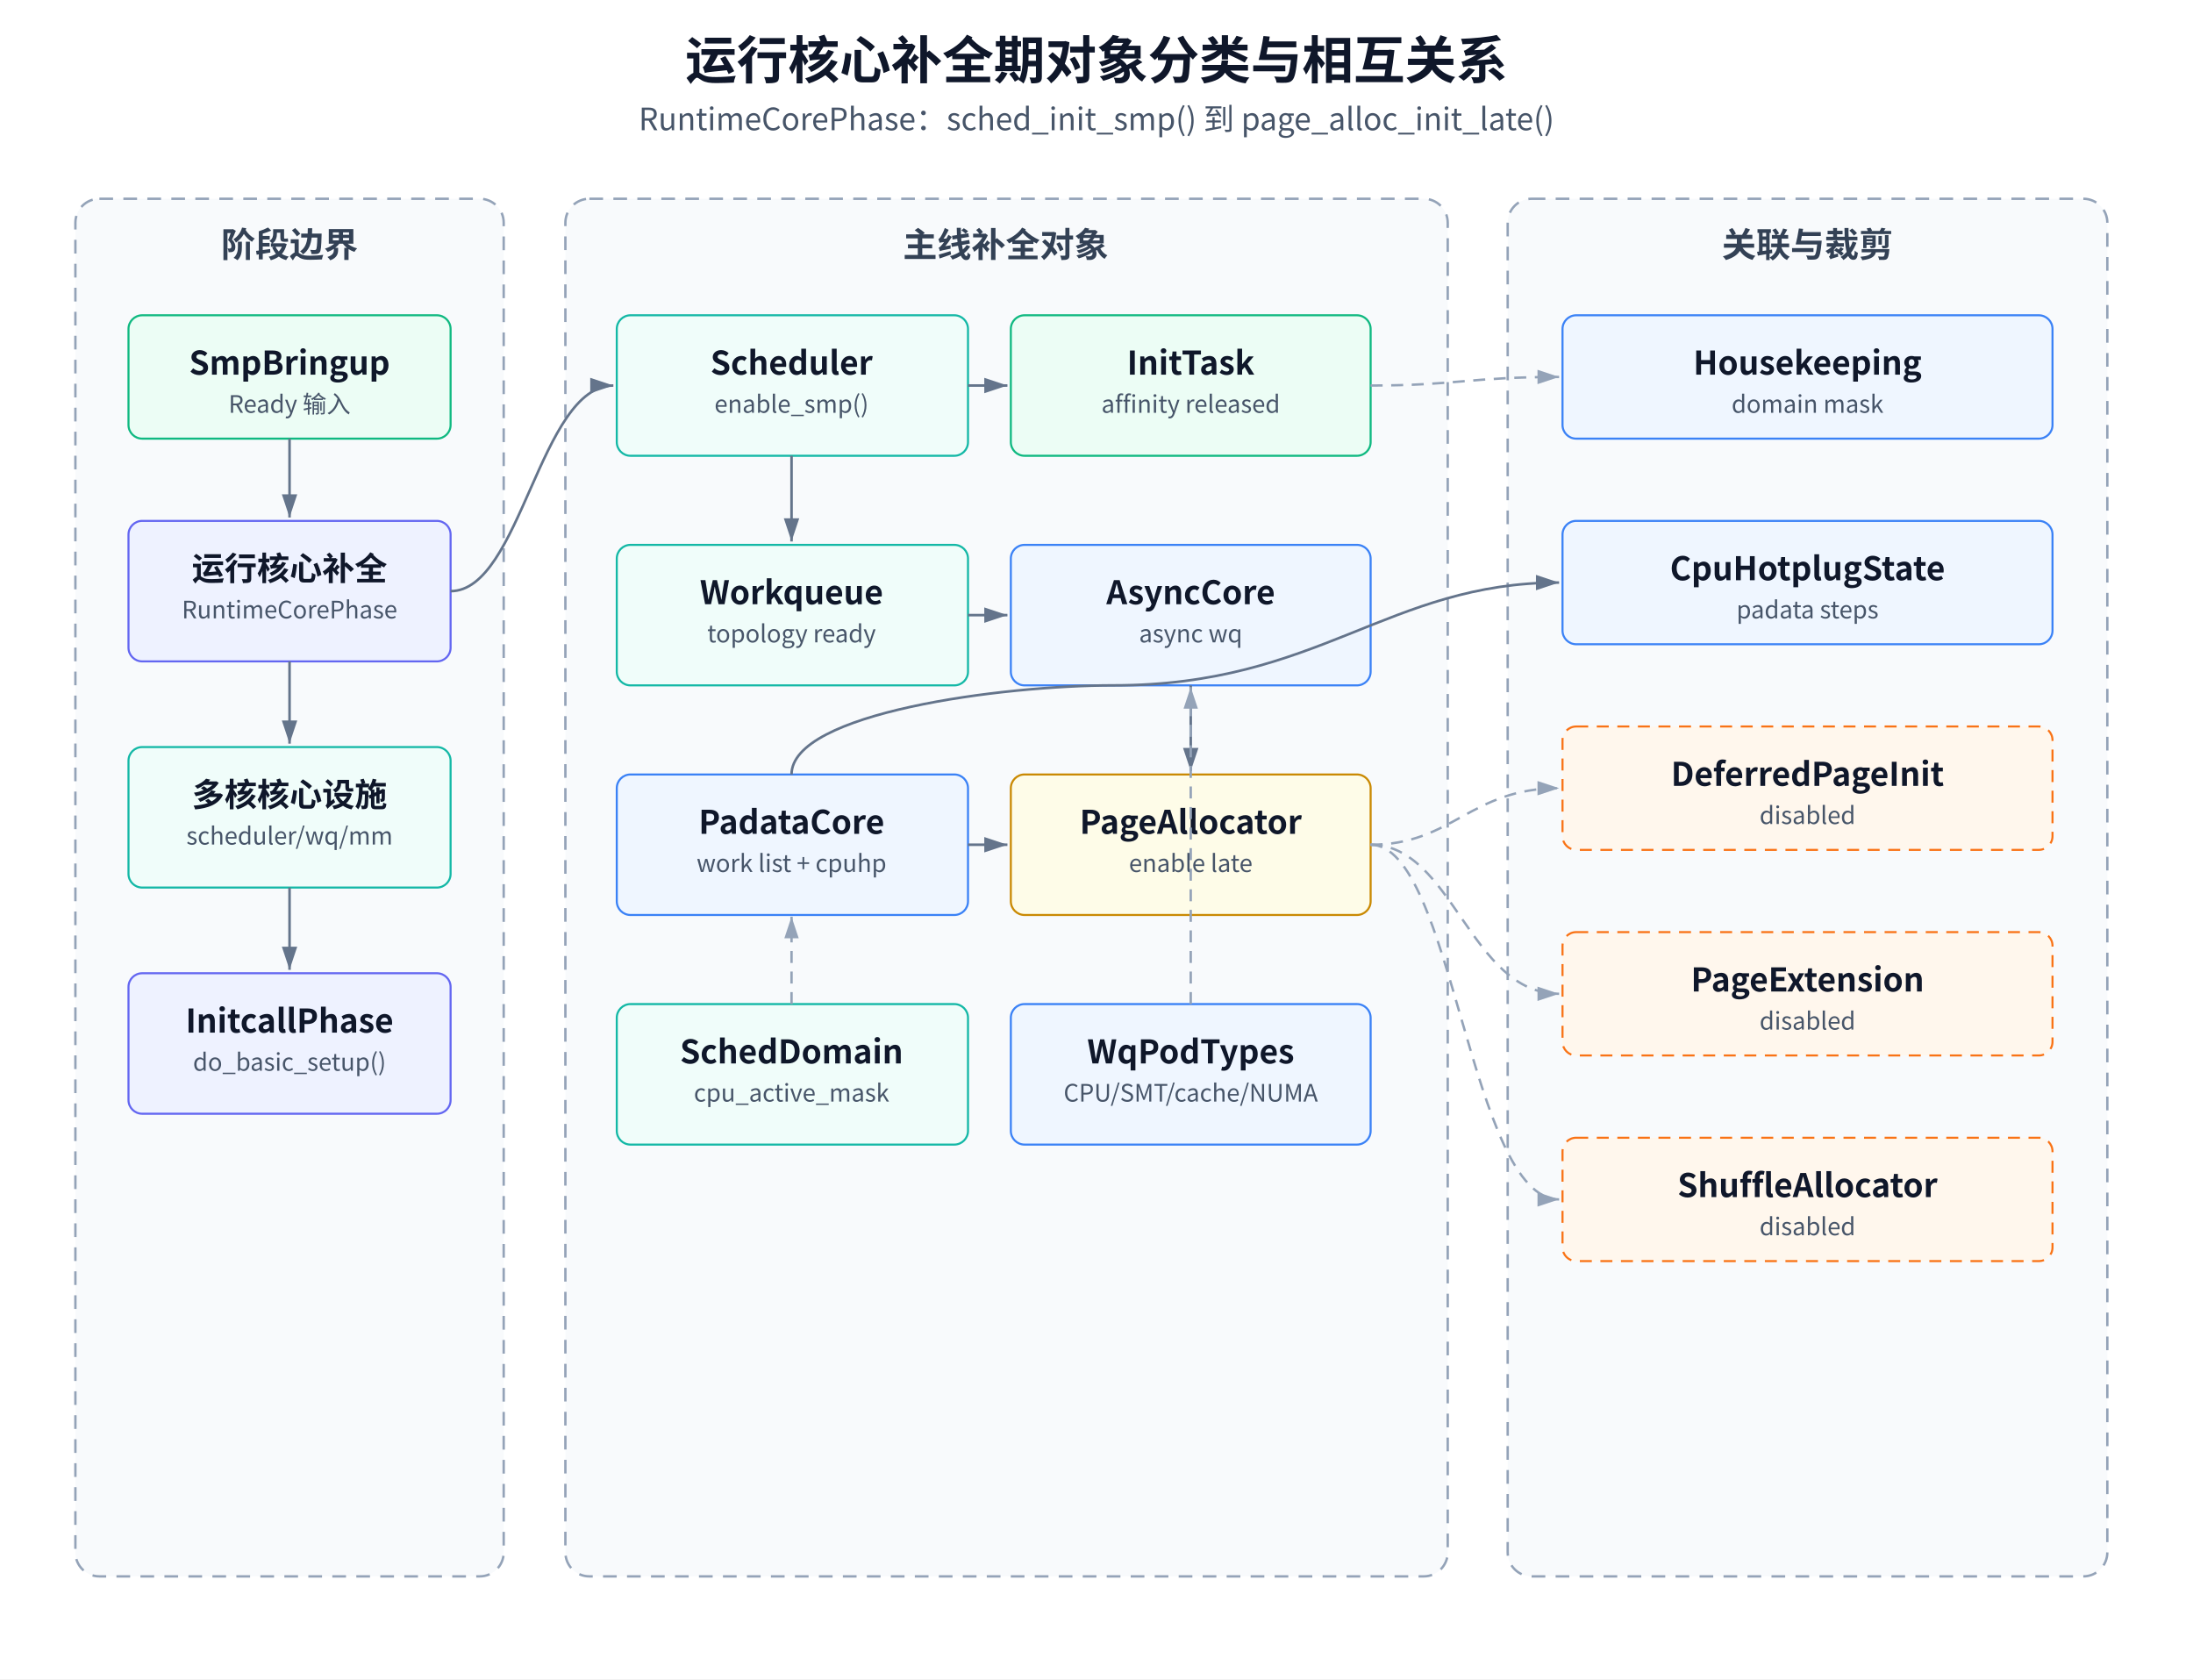
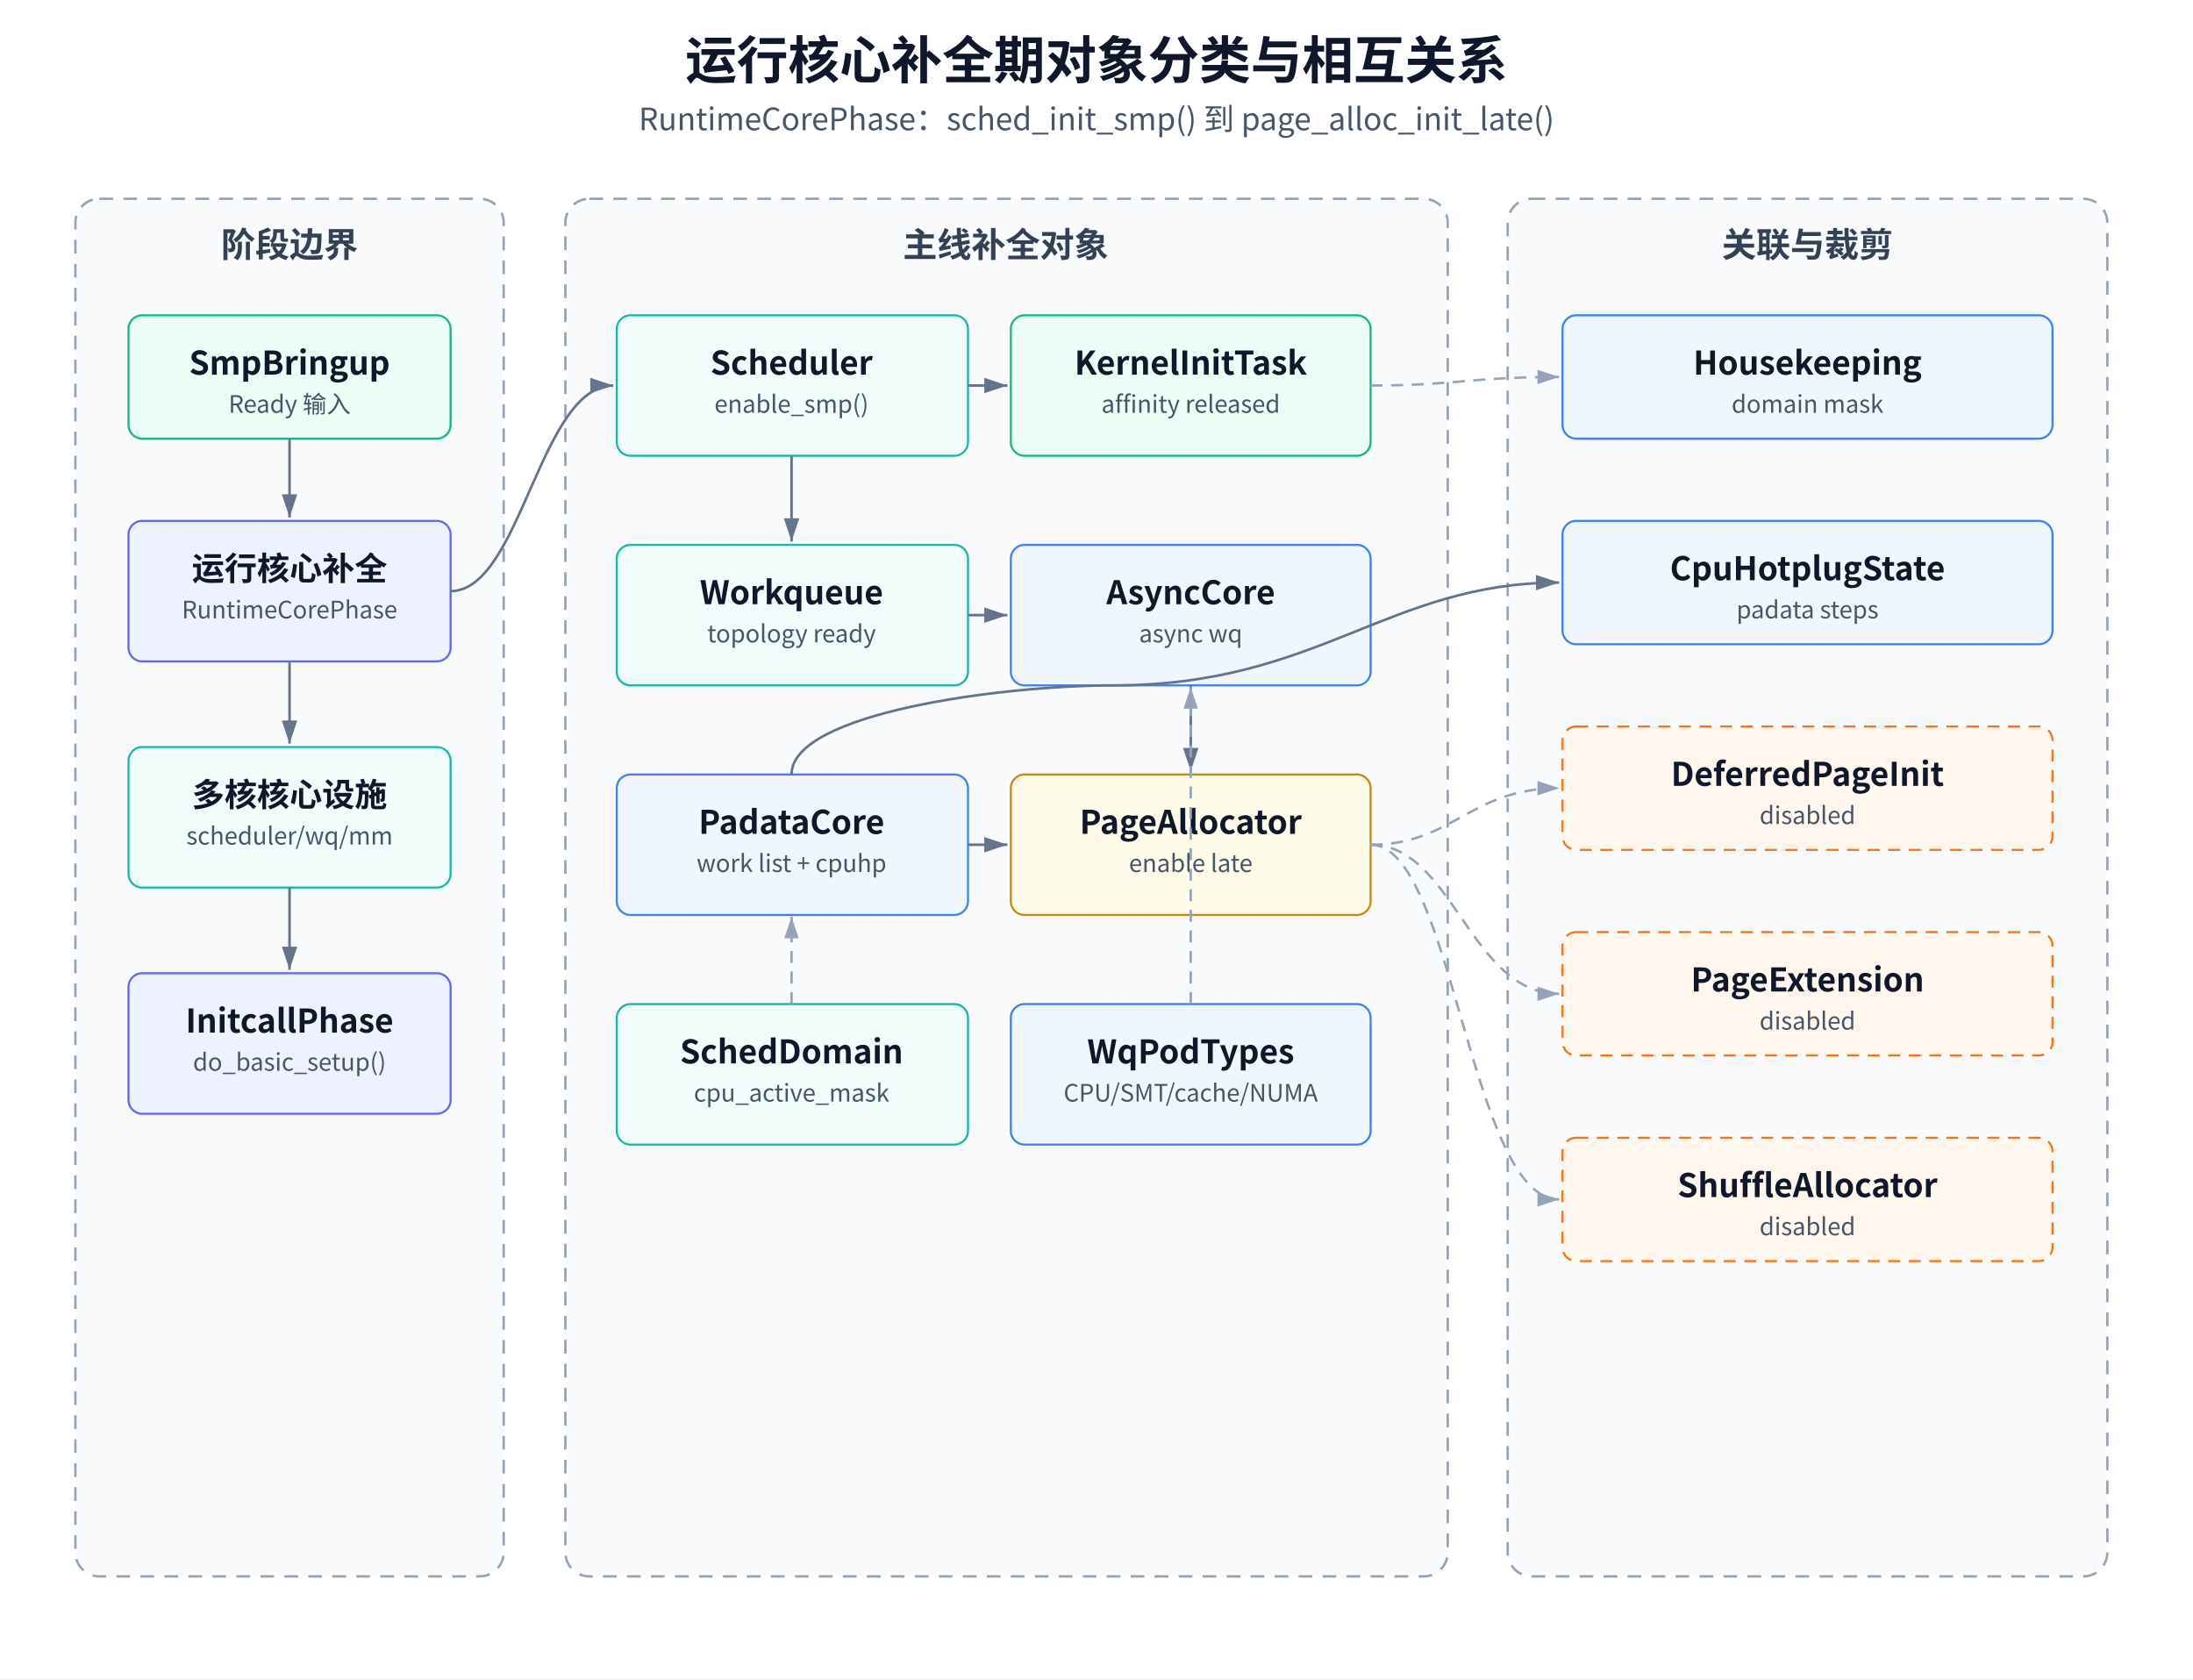
<svg xmlns="http://www.w3.org/2000/svg" width="1280" height="980" viewBox="0 0 1280 980" role="img" aria-labelledby="title desc">
  <defs>
    <style>
    text { font-family: "Microsoft YaHei", "Noto Sans CJK SC", "Source Han Sans SC", Arial, sans-serif; fill: #0f172a; }
    .title { font-size: 30px; font-weight: 600; } .subtitle { font-size: 18px; fill: #475569; }
    .group { fill: #f8fafc; stroke: #94a3b8; stroke-width: 1.4; stroke-dasharray: 8 6; }
    .box { fill: #fff; stroke: #334155; stroke-width: 1.2; } .phase { fill:#eef2ff; stroke:#6366f1; }
    .ready,.flow { fill:#ecfdf5; stroke:#10b981; } .core { fill:#f0fdfa; stroke:#14b8a6; }
    .mm { fill:#fefce8; stroke:#ca8a04; } .support { fill:#eff6ff; stroke:#3b82f6; }
    .trimmed { fill:#fff7ed; stroke:#f97316; stroke-dasharray:7 5; }
    .label { font-size:19px; font-weight:600; dominant-baseline:middle; } .small { font-size:14px; fill:#475569; dominant-baseline:middle; }
    .group-title { font-size:20px; font-weight:600; fill:#334155; } .edge { stroke:#64748b; stroke-width:1.5; fill:none; marker-end:url(#arrow); }
    .edge-dash { stroke:#94a3b8; stroke-width:1.4; fill:none; stroke-dasharray:7 5; marker-end:url(#arrow2); }
  </style>
    <marker id="arrow" markerWidth="10" markerHeight="10" refX="9" refY="3" orient="auto" markerUnits="strokeWidth">
      <path d="M0,0 L0,6 L9,3 z" fill="#64748b" />
    </marker>
    <marker id="arrow2" markerWidth="10" markerHeight="10" refX="9" refY="3" orient="auto" markerUnits="strokeWidth">
      <path d="M0,0 L0,6 L9,3 z" fill="#94a3b8" />
    </marker>
  </defs>
  <rect width="1280" height="980" fill="#fff" />
  <text x="640" y="46" text-anchor="middle" class="title">运行核心补全期对象分类与相互关系</text>
  <text x="640" y="76" text-anchor="middle" class="subtitle">RuntimeCorePhase：sched_init_smp() 到 page_alloc_init_late()</text>
  <rect x="44" y="116" width="250" height="804" rx="14" class="group" />
  <text x="169" y="150" text-anchor="middle" class="group-title">阶段边界</text>
  <rect x="75" y="184" width="188" height="72" rx="8" class="box ready" />
  <text x="169" y="212" text-anchor="middle" class="label">SmpBringup</text>
  <text x="169" y="236" text-anchor="middle" class="small">Ready 输入</text>
  <rect x="75" y="304" width="188" height="82" rx="8" class="box phase" />
  <text x="169" y="332" text-anchor="middle" class="label">运行核心补全</text>
  <text x="169" y="356" text-anchor="middle" class="small">RuntimeCorePhase</text>
  <rect x="75" y="436" width="188" height="82" rx="8" class="box core" />
  <text x="169" y="464" text-anchor="middle" class="label">多核核心设施</text>
  <text x="169" y="488" text-anchor="middle" class="small">scheduler/wq/mm</text>
  <rect x="75" y="568" width="188" height="82" rx="8" class="box phase" />
  <text x="169" y="596" text-anchor="middle" class="label">InitcallPhase</text>
  <text x="169" y="620" text-anchor="middle" class="small">do_basic_setup()</text>
  <path d="M169 256 L169 302" class="edge" />
  <path d="M169 386 L169 434" class="edge" />
  <path d="M169 518 L169 566" class="edge" />
  <rect x="330" y="116" width="515" height="804" rx="14" class="group" />
  <text x="587" y="150" text-anchor="middle" class="group-title">主线补全对象</text>
  <rect x="360" y="184" width="205" height="82" rx="8" class="box core" />
  <text x="462" y="212" text-anchor="middle" class="label">Scheduler</text>
  <text x="462" y="236" text-anchor="middle" class="small">enable_smp()</text>
  <rect x="590" y="184" width="210" height="82" rx="8" class="box flow" />
-   <text x="695" y="212" text-anchor="middle" class="label">InitTask</text>
+   <text x="695" y="212" text-anchor="middle" class="label">KernelInitTask</text>
  <text x="695" y="236" text-anchor="middle" class="small">affinity released</text>
  <rect x="360" y="318" width="205" height="82" rx="8" class="box core" />
  <text x="462" y="346" text-anchor="middle" class="label">Workqueue</text>
  <text x="462" y="370" text-anchor="middle" class="small">topology ready</text>
  <rect x="590" y="318" width="210" height="82" rx="8" class="box support" />
  <text x="695" y="346" text-anchor="middle" class="label">AsyncCore</text>
  <text x="695" y="370" text-anchor="middle" class="small">async wq</text>
  <rect x="360" y="452" width="205" height="82" rx="8" class="box support" />
  <text x="462" y="480" text-anchor="middle" class="label">PadataCore</text>
  <text x="462" y="504" text-anchor="middle" class="small">work list + cpuhp</text>
  <rect x="590" y="452" width="210" height="82" rx="8" class="box mm" />
  <text x="695" y="480" text-anchor="middle" class="label">PageAllocator</text>
  <text x="695" y="504" text-anchor="middle" class="small">enable late</text>
  <rect x="360" y="586" width="205" height="82" rx="8" class="box core" />
  <text x="462" y="614" text-anchor="middle" class="label">SchedDomain</text>
  <text x="462" y="638" text-anchor="middle" class="small">cpu_active_mask</text>
  <rect x="590" y="586" width="210" height="82" rx="8" class="box support" />
  <text x="695" y="614" text-anchor="middle" class="label">WqPodTypes</text>
  <text x="695" y="638" text-anchor="middle" class="small">CPU/SMT/cache/NUMA</text>
  <path d="M263 345 C304 345,315 225,358 225" class="edge" />
  <path d="M565 225 L588 225" class="edge" />
  <path d="M462 266 L462 316" class="edge" />
  <path d="M565 359 L588 359" class="edge" />
  <path d="M695 400 L695 450" class="edge" />
  <path d="M565 493 L588 493" class="edge" />
  <path d="M462 586 L462 535" class="edge-dash" />
  <path d="M695 586 L695 401" class="edge-dash" />
  <rect x="880" y="116" width="350" height="804" rx="14" class="group" />
  <text x="1055" y="150" text-anchor="middle" class="group-title">关联与裁剪</text>
  <rect x="912" y="184" width="286" height="72" rx="8" class="box support" />
  <text x="1055" y="212" text-anchor="middle" class="label">Housekeeping</text>
  <text x="1055" y="236" text-anchor="middle" class="small">domain mask</text>
  <rect x="912" y="304" width="286" height="72" rx="8" class="box support" />
  <text x="1055" y="332" text-anchor="middle" class="label">CpuHotplugState</text>
  <text x="1055" y="356" text-anchor="middle" class="small">padata steps</text>
  <rect x="912" y="424" width="286" height="72" rx="8" class="box trimmed" />
  <text x="1055" y="452" text-anchor="middle" class="label">DeferredPageInit</text>
  <text x="1055" y="476" text-anchor="middle" class="small">disabled</text>
  <rect x="912" y="544" width="286" height="72" rx="8" class="box trimmed" />
  <text x="1055" y="572" text-anchor="middle" class="label">PageExtension</text>
  <text x="1055" y="596" text-anchor="middle" class="small">disabled</text>
  <rect x="912" y="664" width="286" height="72" rx="8" class="box trimmed" />
  <text x="1055" y="692" text-anchor="middle" class="label">ShuffleAllocator</text>
  <text x="1055" y="716" text-anchor="middle" class="small">disabled</text>
  <path d="M800 225 C850 225,858 220,910 220" class="edge-dash" />
  <path d="M462 452 C462 416,585 400,650 400 C770 400,810 340,910 340" class="edge" />
  <path d="M800 493 C848 493,858 460,910 460" class="edge-dash" />
  <path d="M800 493 C848 493,858 580,910 580" class="edge-dash" />
  <path d="M800 493 C848 493,858 700,910 700" class="edge-dash" />
</svg>
